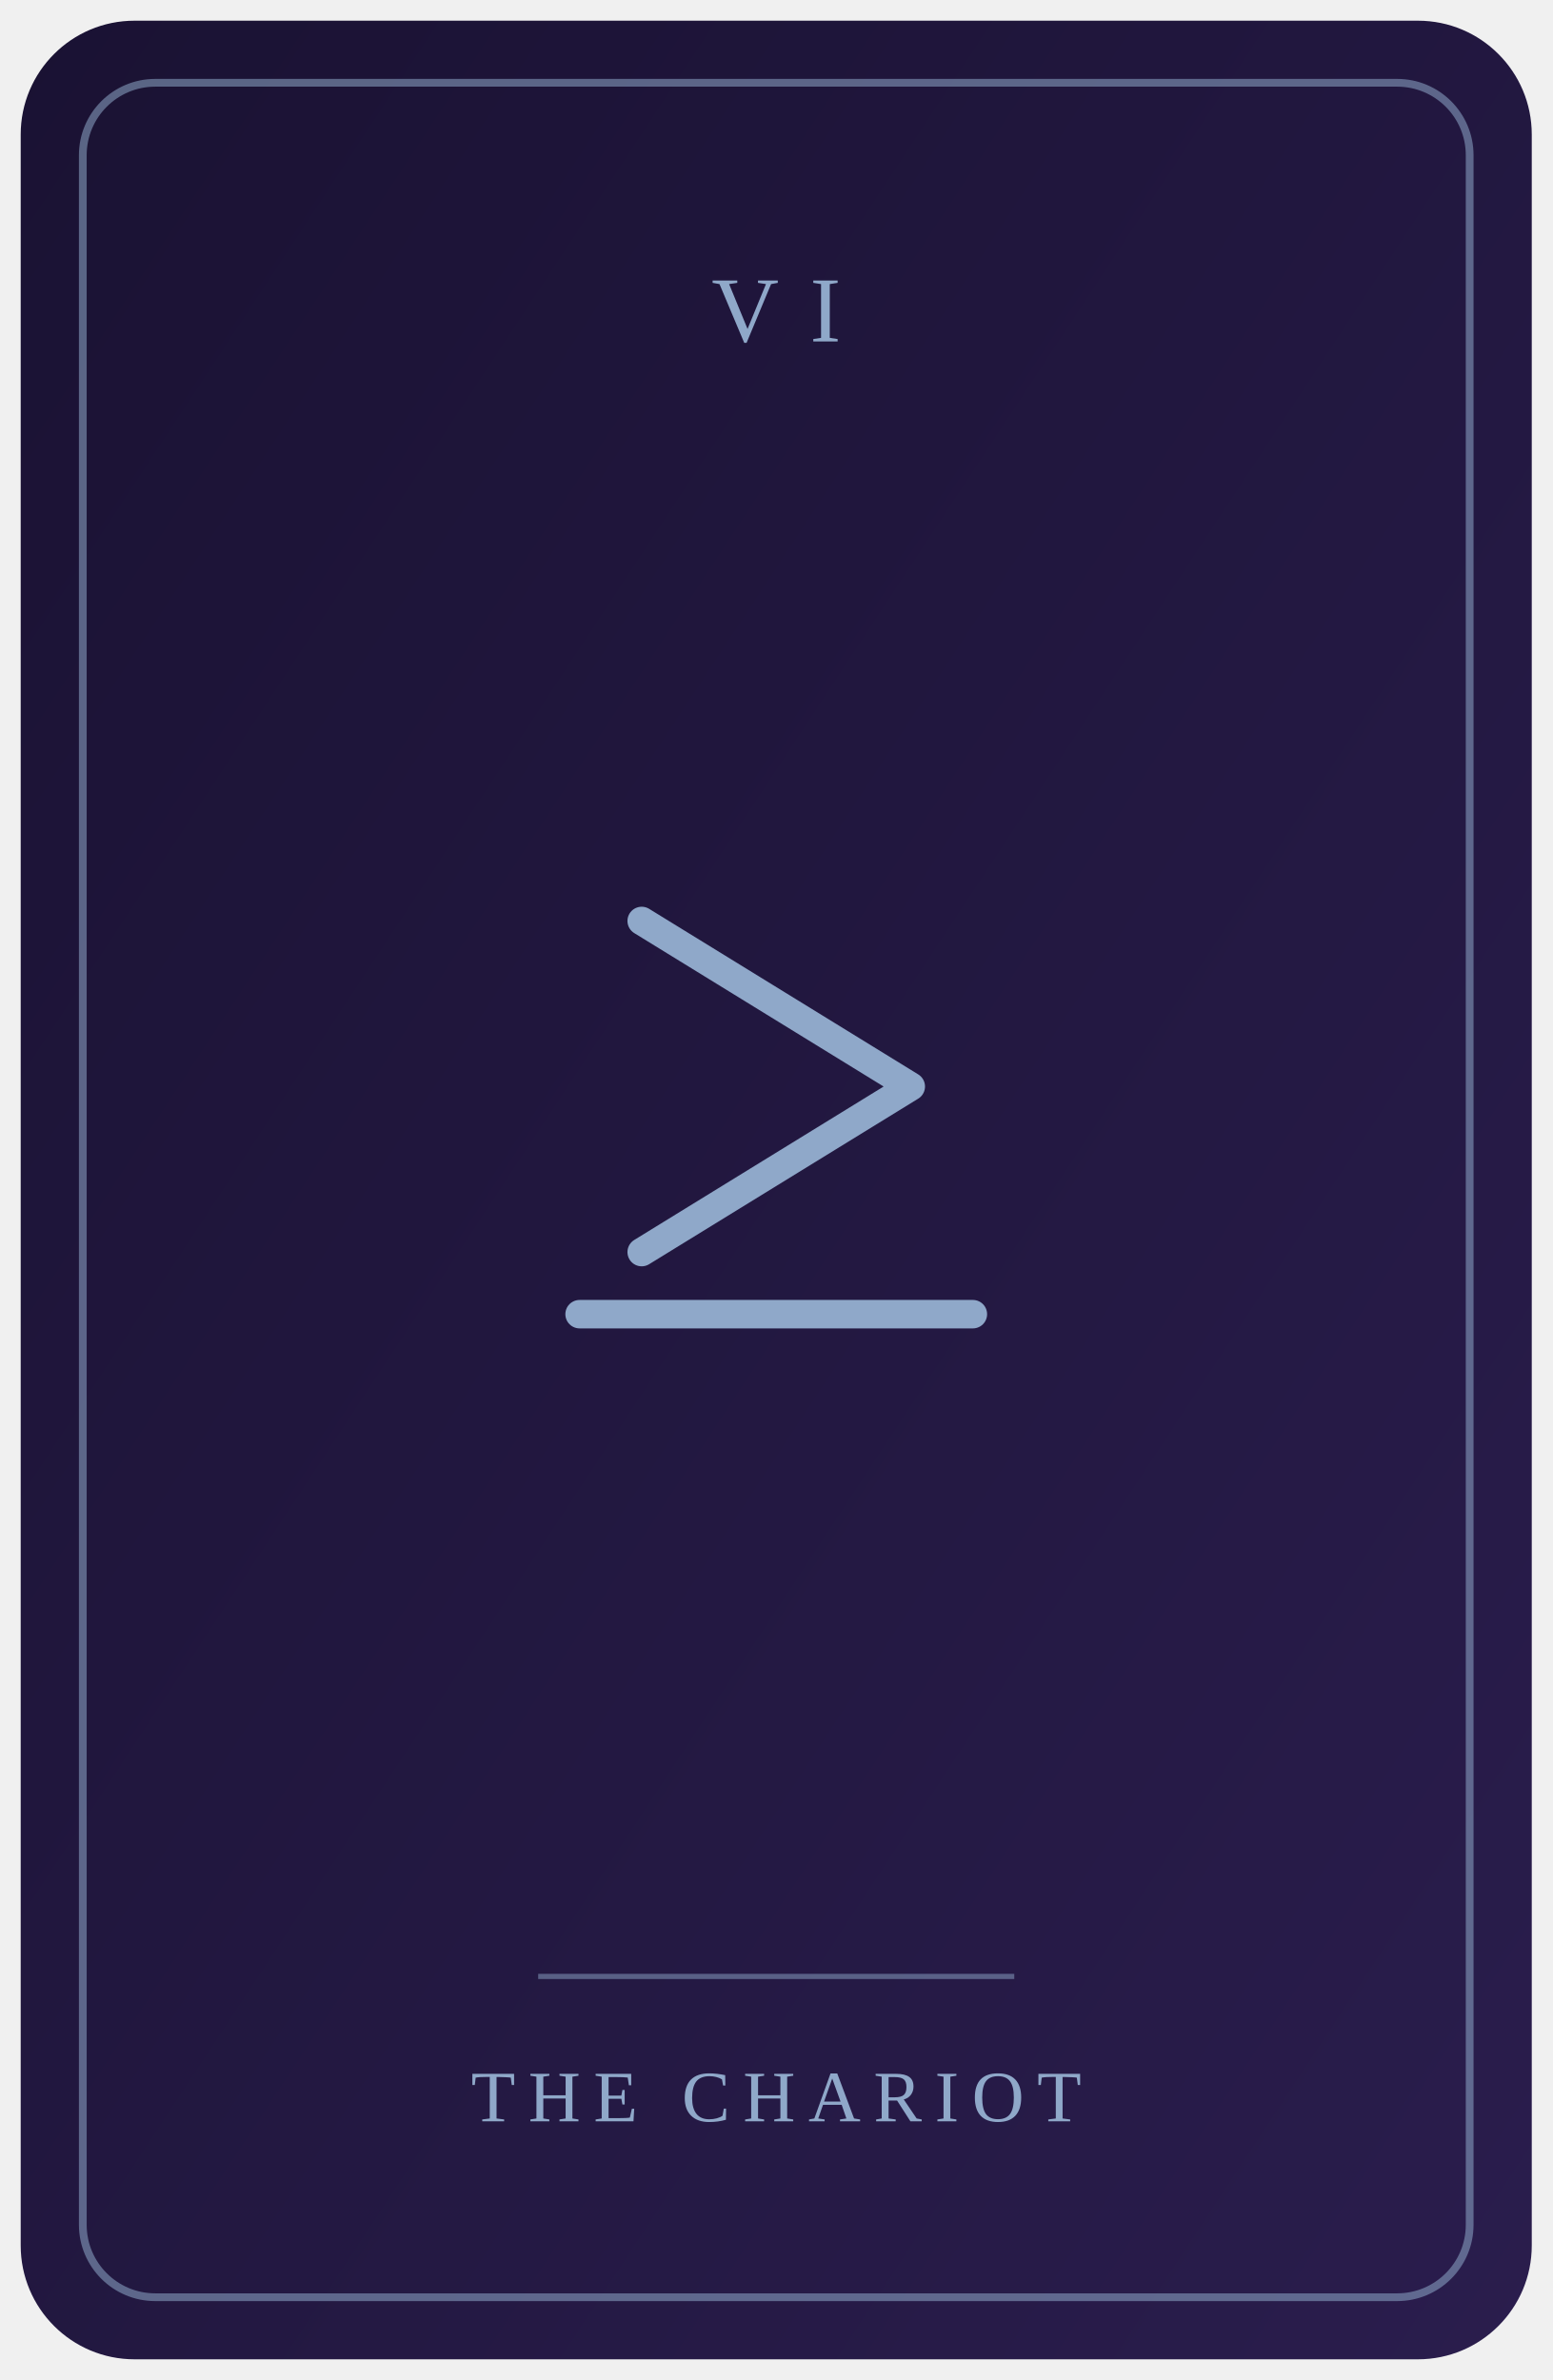
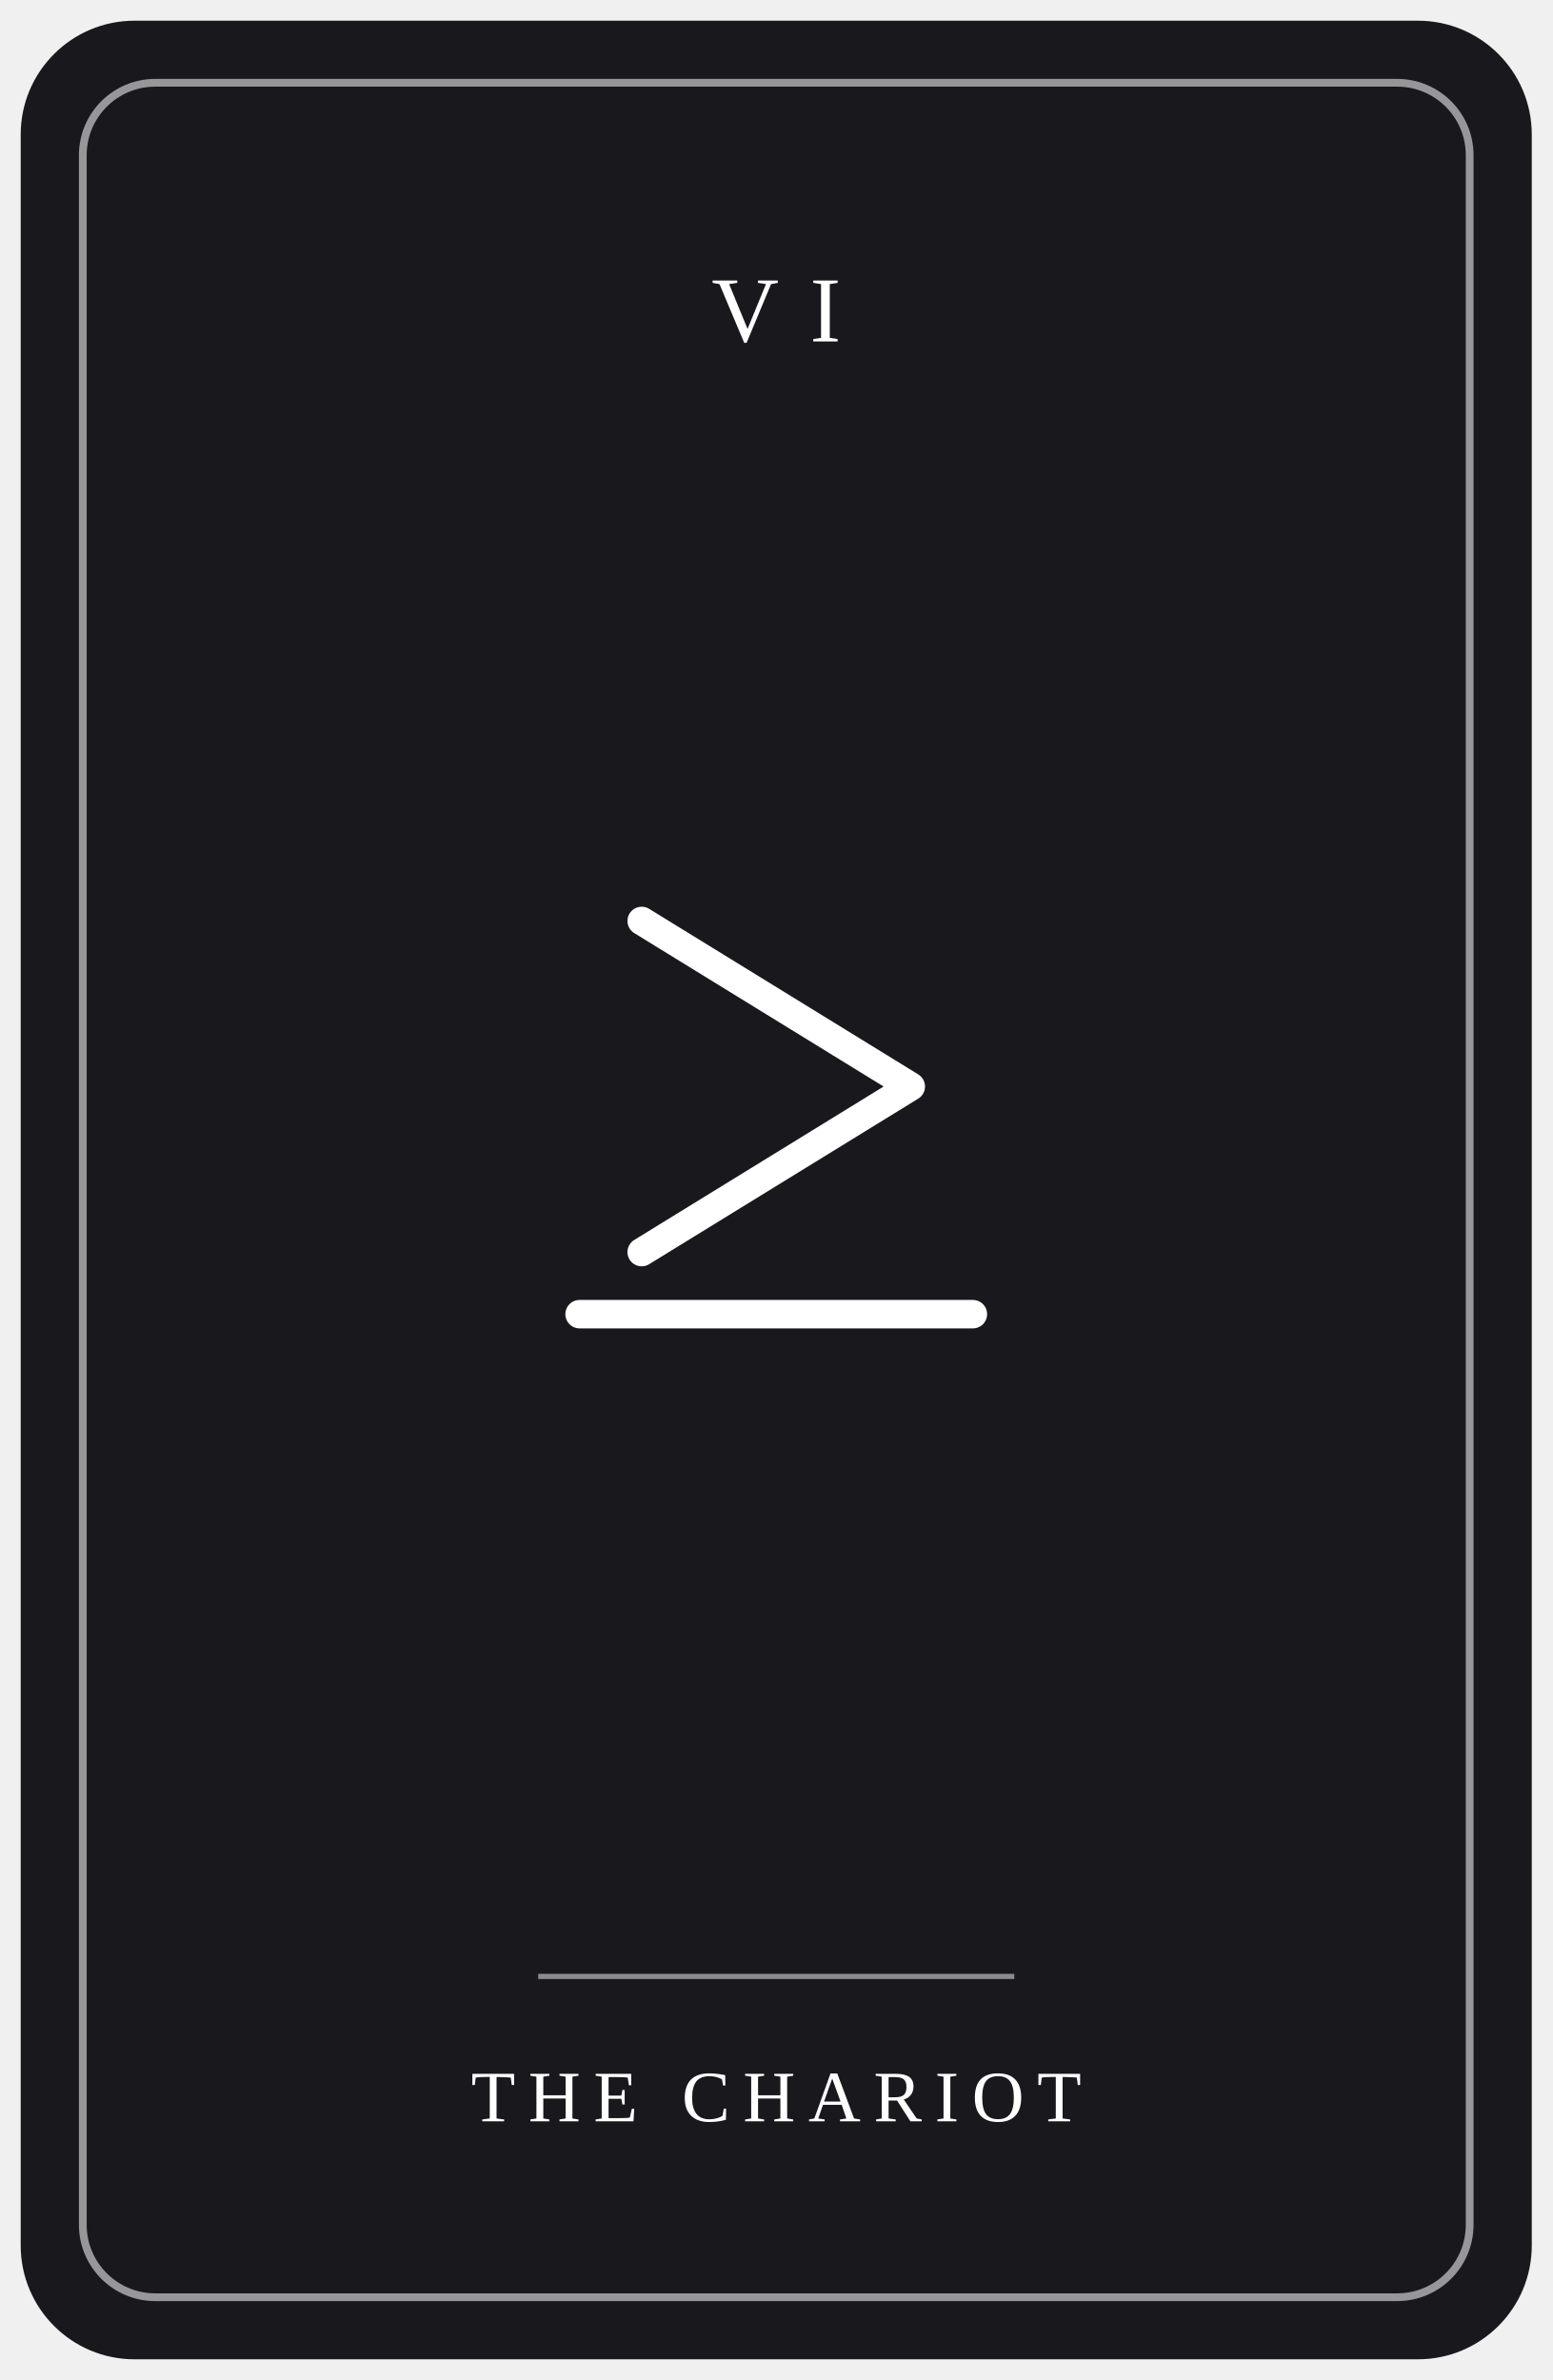
- <svg xmlns="http://www.w3.org/2000/svg" viewBox="0 0 300 460" style="--accent:#8fa8c9">
-   <defs>
-     <linearGradient id="bg" x1="0" y1="0" x2="1" y2="1">
-       <stop offset="0" stop-color="#1a1233" />
-       <stop offset="1" stop-color="#2a1d4d" />
-     </linearGradient>
-   </defs>
-   <rect x="4" y="4" width="292" height="452" rx="22" fill="url(#bg)" />
-   <rect x="16" y="16" width="268" height="428" rx="14" fill="none" stroke="#8fa8c9" stroke-opacity="0.55" stroke-width="1.5" />
-   <text x="150" y="66" text-anchor="middle" font-family="Georgia, 'Times New Roman', serif" font-size="18" letter-spacing="6" fill="#8fa8c9">VI</text>
-   <g transform="translate(150 210)" stroke="#8fa8c9" stroke-width="5.5" stroke-linecap="round" stroke-linejoin="round">
+ <svg xmlns="http://www.w3.org/2000/svg" viewBox="0 0 300 460">
+   <rect x="4" y="4" width="292" height="452" rx="22" fill="#19191D" />
+   <rect x="16" y="16" width="268" height="428" rx="14" fill="none" stroke="#FFFFFF" stroke-opacity="0.55" stroke-width="1.5" />
+   <text x="150" y="66" text-anchor="middle" font-family="Georgia, 'Times New Roman', serif" font-size="18" letter-spacing="6" fill="#FFFFFF">VI</text>
+   <g transform="translate(150 210)" stroke="#FFFFFF" stroke-width="5.5" stroke-linecap="round" stroke-linejoin="round">
    <path d="M -26,-32 L 26,0 L -26,32" fill="none" />
    <line x1="-38" y1="44" x2="38" y2="44" />
  </g>
-   <line x1="104" y1="382" x2="196" y2="382" stroke="#8fa8c9" stroke-opacity="0.5" stroke-width="1" />
-   <text x="150" y="410" text-anchor="middle" font-family="Georgia, 'Times New Roman', serif" font-size="14" letter-spacing="2.5" fill="#8fa8c9">THE CHARIOT</text>
+   <line x1="104" y1="382" x2="196" y2="382" stroke="#FFFFFF" stroke-opacity="0.5" stroke-width="1" />
+   <text x="150" y="410" text-anchor="middle" font-family="Georgia, 'Times New Roman', serif" font-size="14" letter-spacing="2.5" fill="#FFFFFF">THE CHARIOT</text>
</svg>
